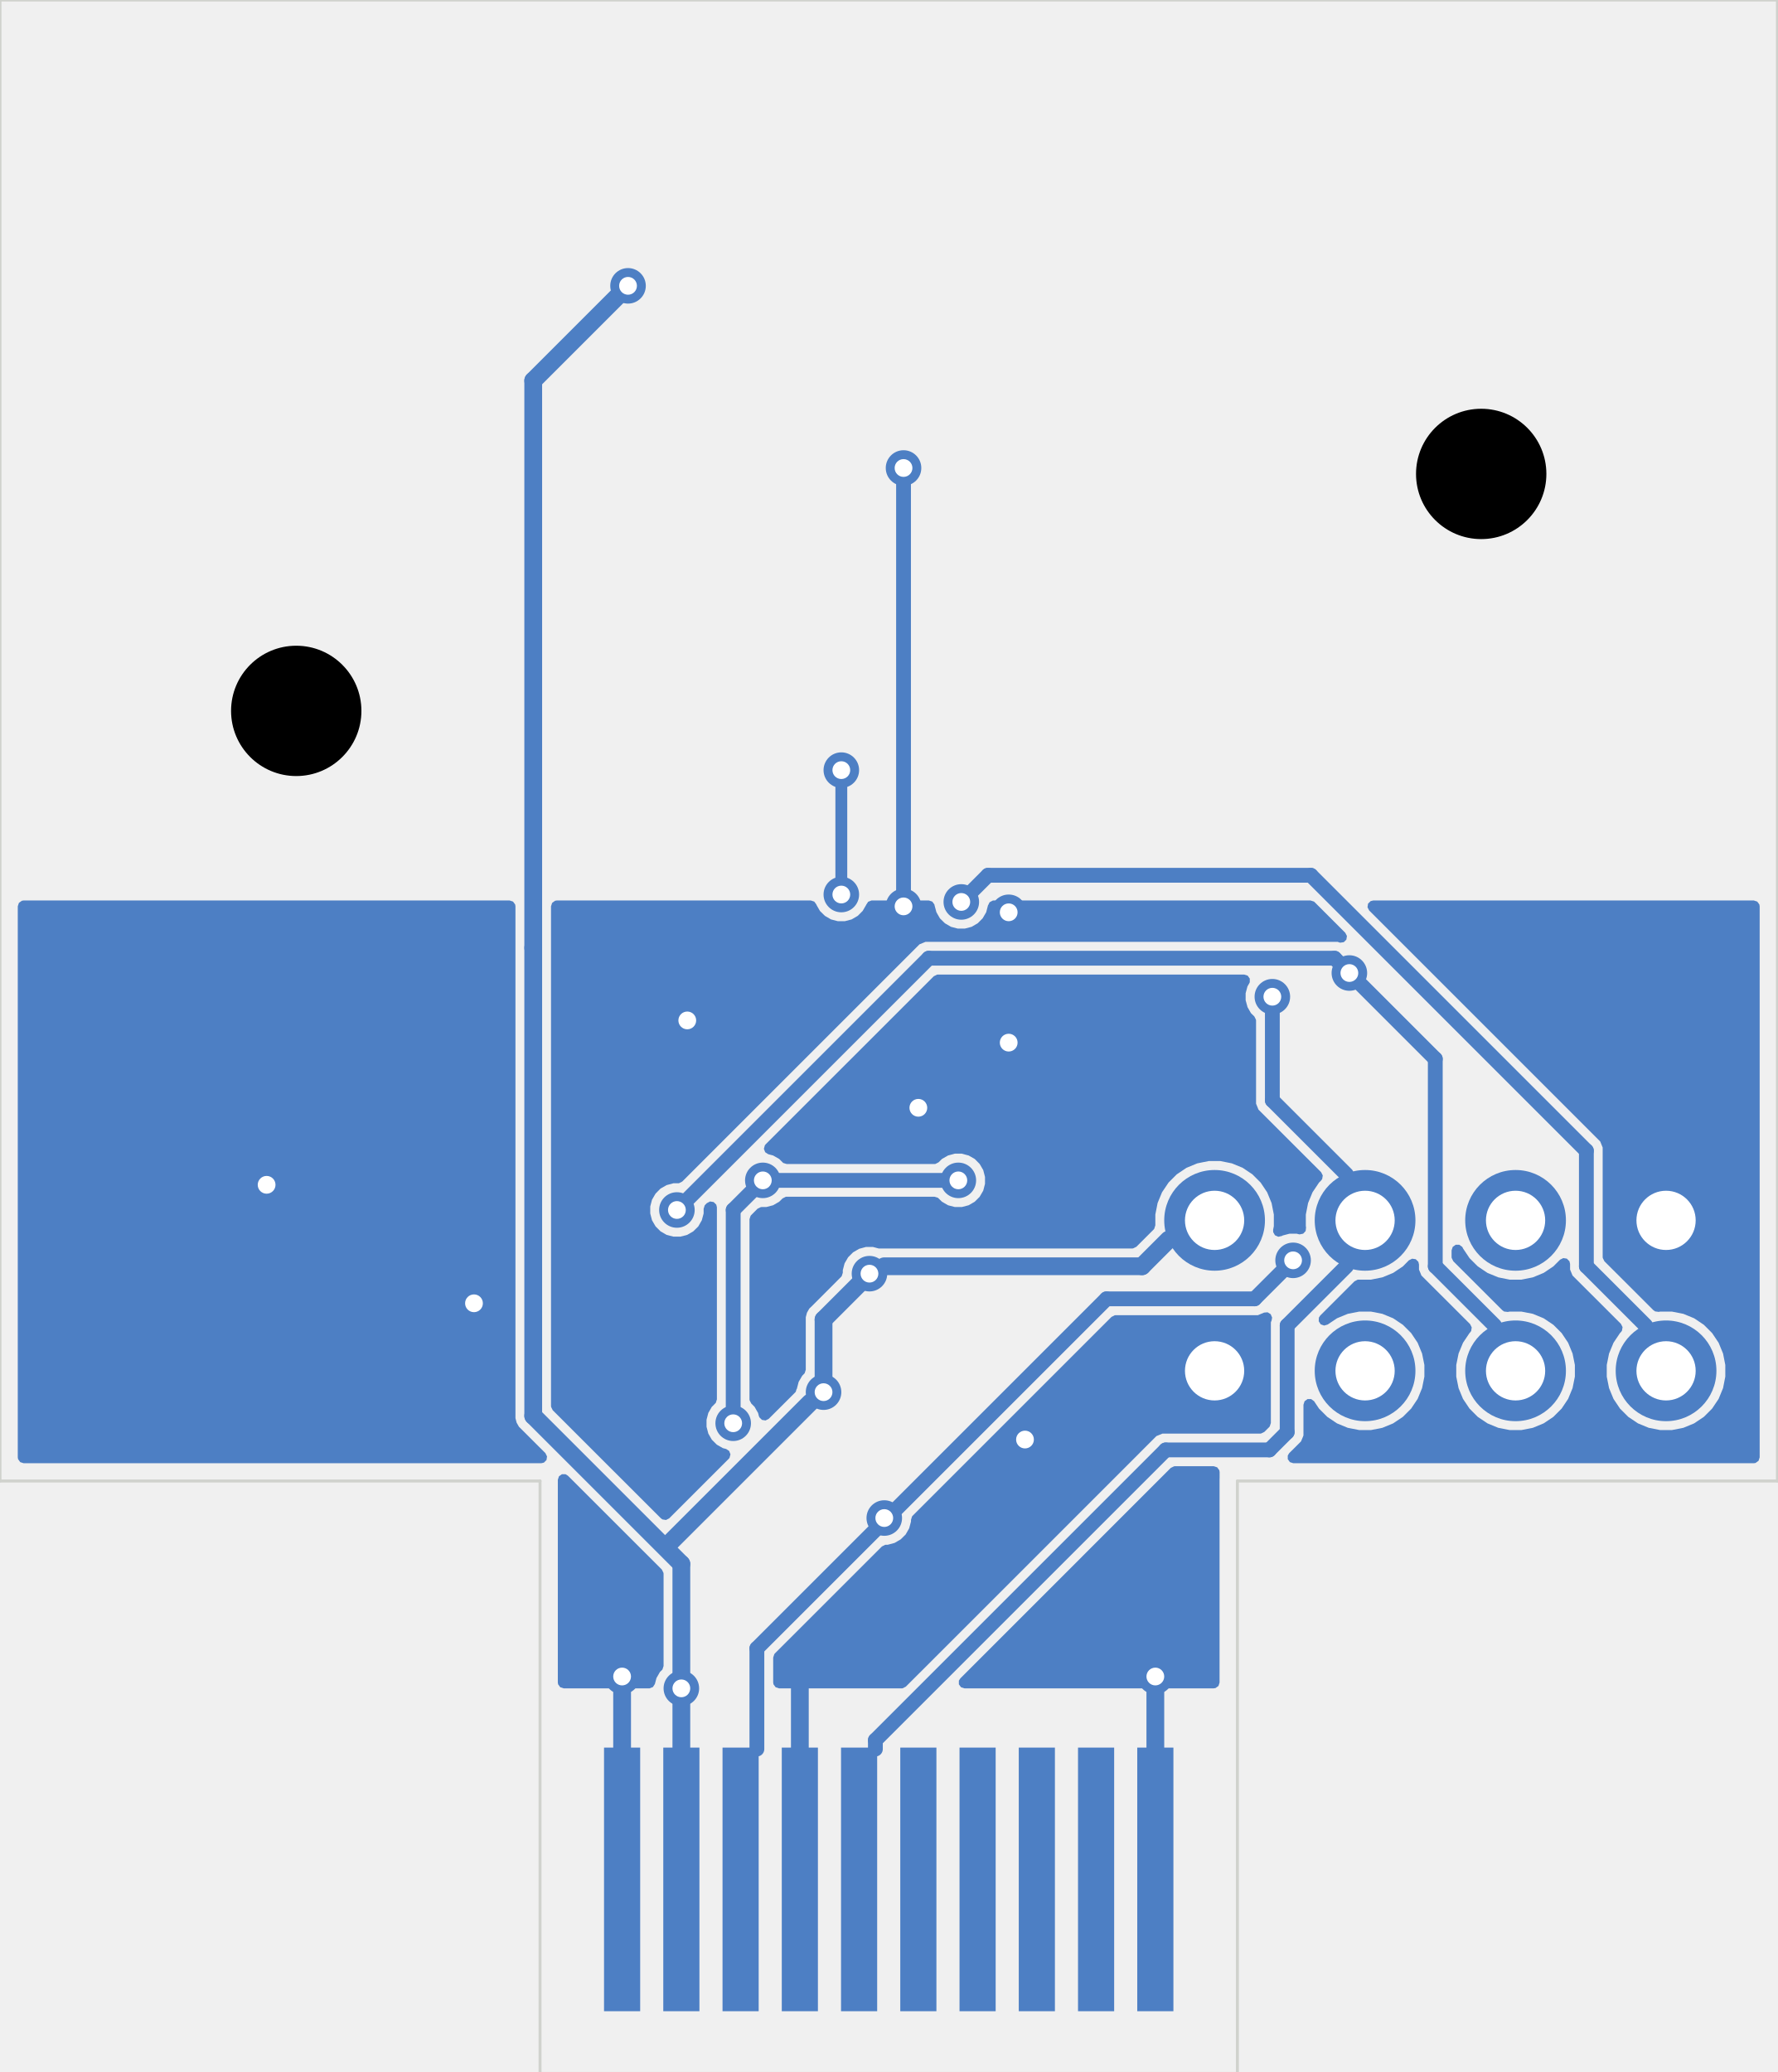
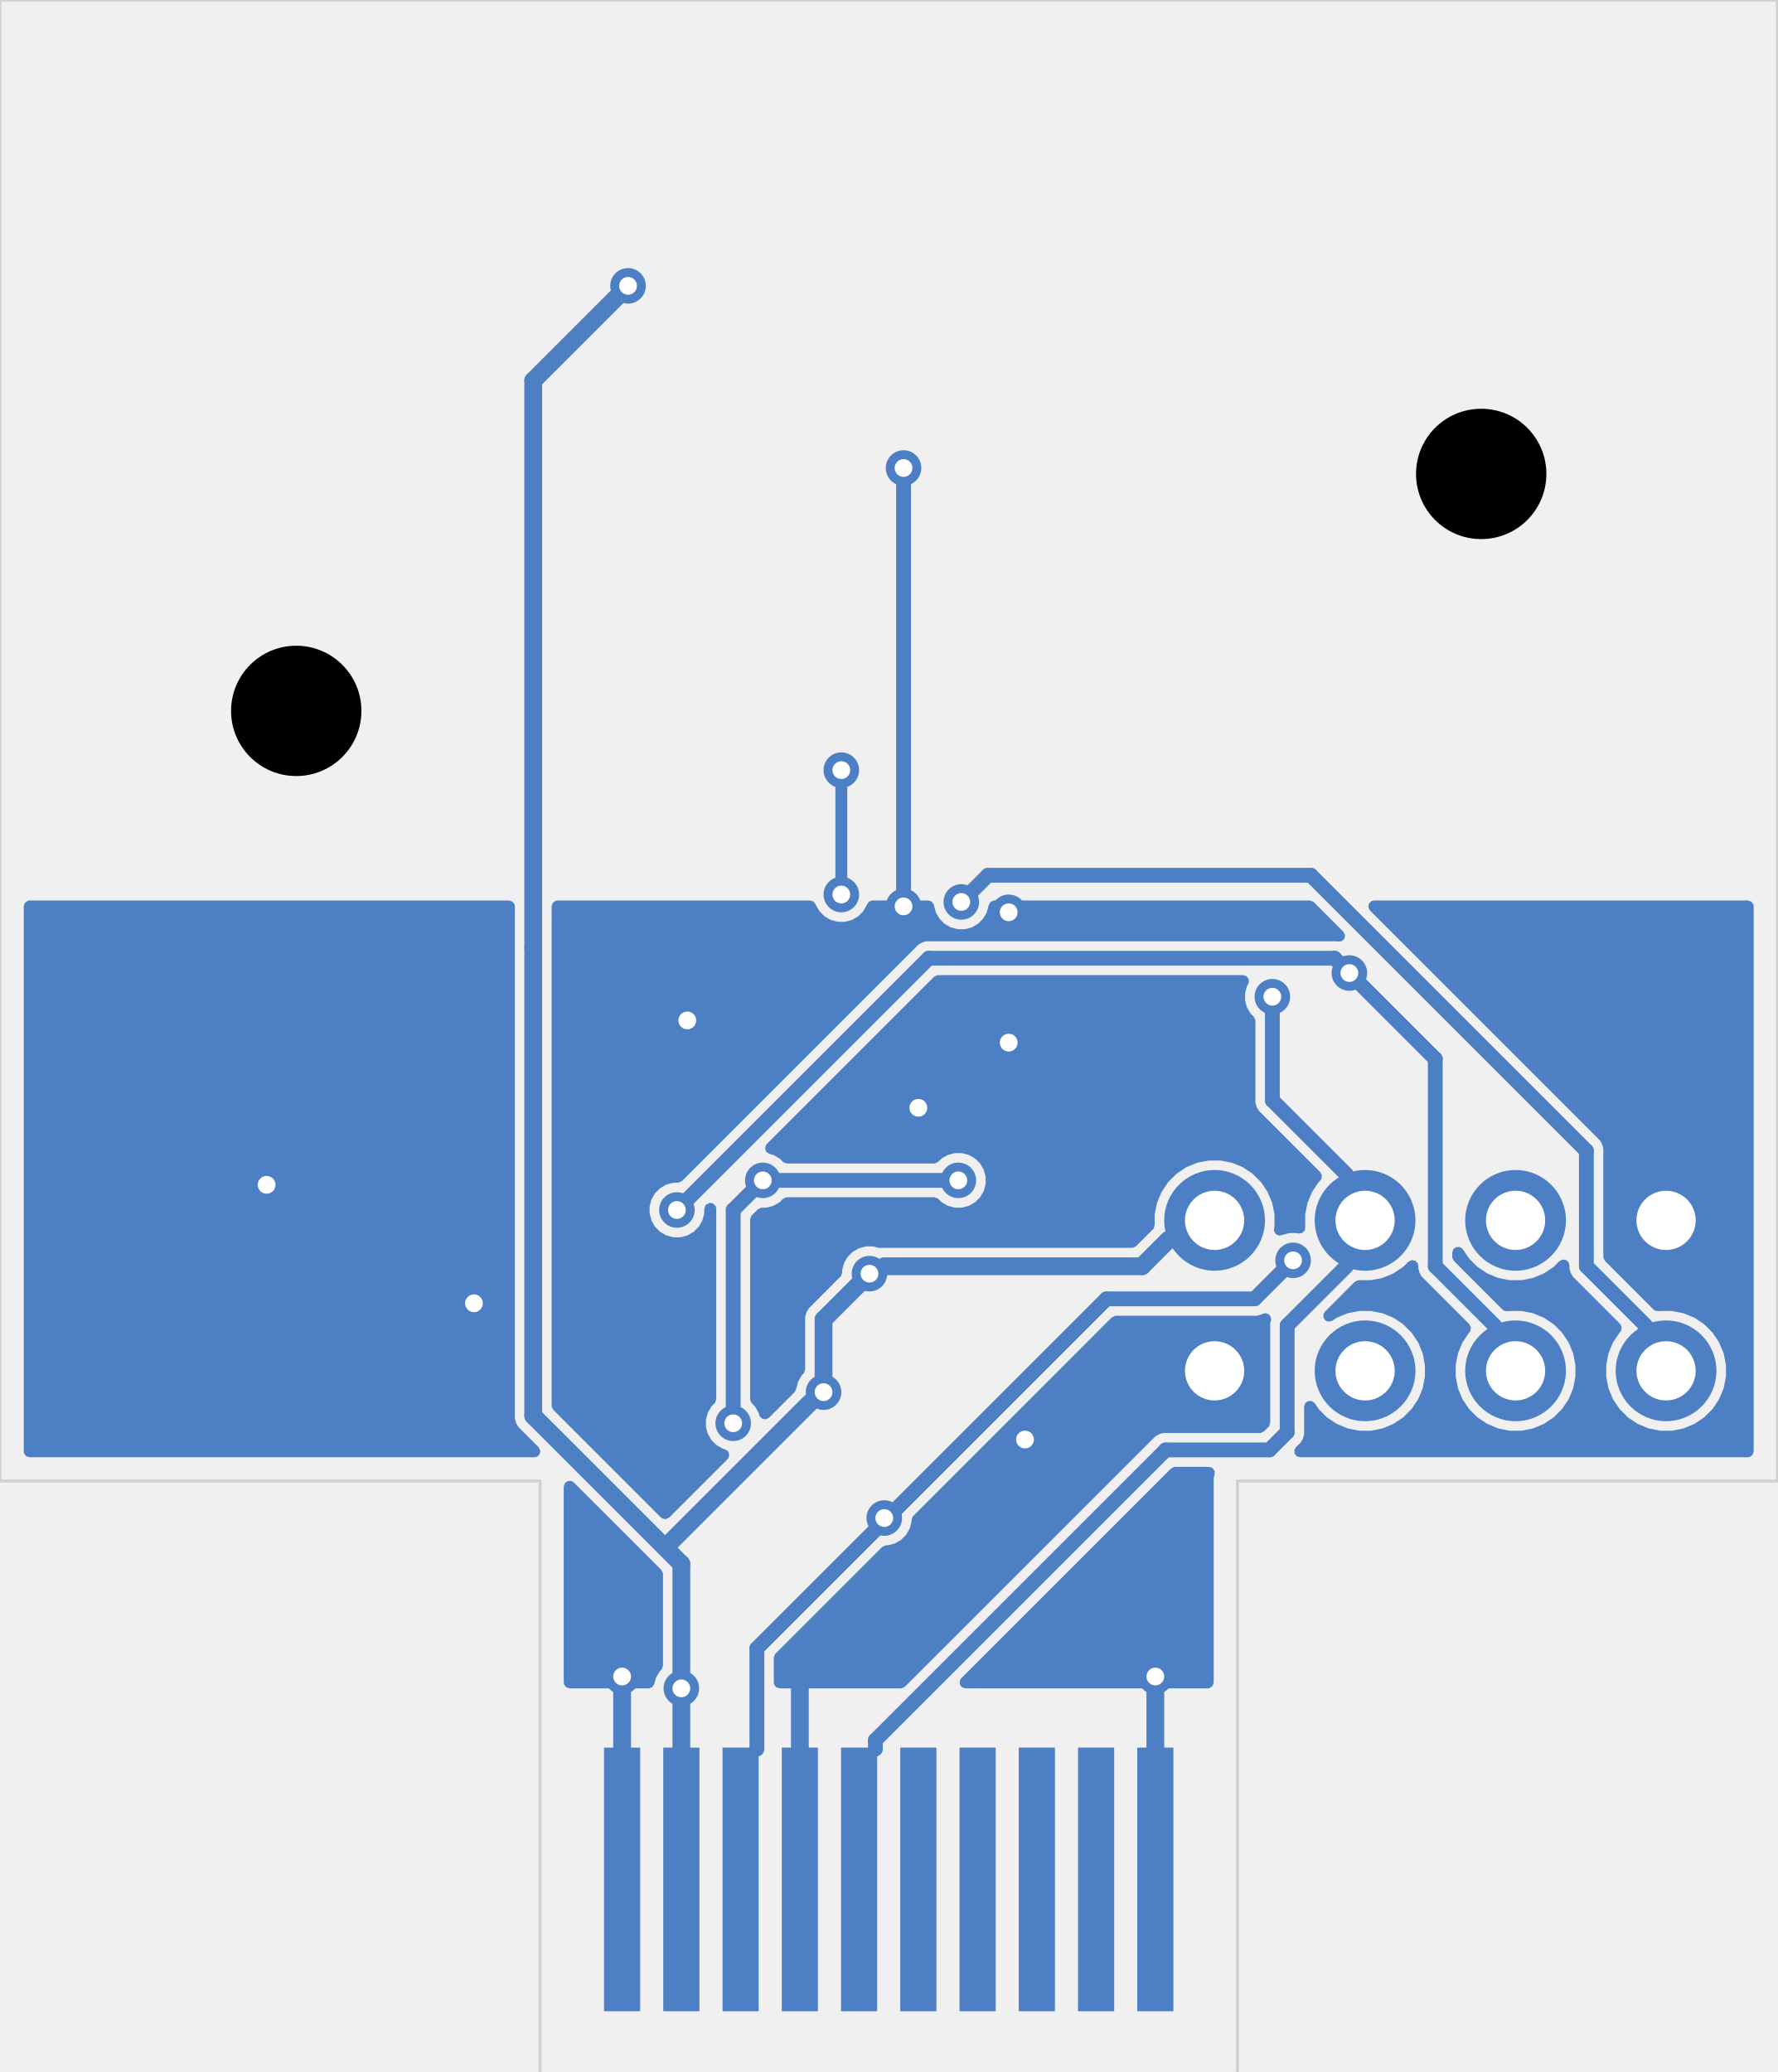
<svg xmlns="http://www.w3.org/2000/svg" version="1.1" width="29.997mm" height="34.976mm" viewBox="0 0 29.997 34.976">
  <g style="fill:#000000; fill-opacity:1;stroke:#000000; stroke-opacity:1; stroke-linecap:round; stroke-linejoin:round;" transform="translate(0 0) scale(1 1)">
    <path style="fill:#4D7FC4; fill-opacity:1; stroke:none;fill-rule:evenodd;" d="M 21.35,23.99 19.65,23.99 19.65,22.29 21.35,22.29 Z" />
  </g>
  <g style="fill:#4D7FC4; fill-opacity:1; stroke:none;">
    <circle cx="20.5" cy="20.6" r="0.85" />
    <circle cx="23.04" cy="23.14" r="0.85" />
    <circle cx="23.04" cy="20.6" r="0.85" />
    <circle cx="25.58" cy="23.14" r="0.85" />
    <circle cx="25.58" cy="20.6" r="0.85" />
    <circle cx="28.12" cy="23.14" r="0.85" />
    <circle cx="28.12" cy="20.6" r="0.85" />
    <path style="fill:#4D7FC4; fill-opacity:1; stroke:none;fill-rule:evenodd;" d="M 10.195,33.95 10.195,29.5 10.805,29.5 10.805,33.95 Z" />
    <path style="fill:#4D7FC4; fill-opacity:1; stroke:none;fill-rule:evenodd;" d="M 11.195,33.95 11.195,29.5 11.805,29.5 11.805,33.95 Z" />
    <path style="fill:#4D7FC4; fill-opacity:1; stroke:none;fill-rule:evenodd;" d="M 12.195,33.95 12.195,29.5 12.805,29.5 12.805,33.95 Z" />
    <path style="fill:#4D7FC4; fill-opacity:1; stroke:none;fill-rule:evenodd;" d="M 13.195,33.95 13.195,29.5 13.805,29.5 13.805,33.95 Z" />
    <path style="fill:#4D7FC4; fill-opacity:1; stroke:none;fill-rule:evenodd;" d="M 14.195,33.95 14.195,29.5 14.805,29.5 14.805,33.95 Z" />
    <path style="fill:#4D7FC4; fill-opacity:1; stroke:none;fill-rule:evenodd;" d="M 15.195,33.95 15.195,29.5 15.805,29.5 15.805,33.95 Z" />
    <path style="fill:#4D7FC4; fill-opacity:1; stroke:none;fill-rule:evenodd;" d="M 16.195,33.95 16.195,29.5 16.805,29.5 16.805,33.95 Z" />
    <path style="fill:#4D7FC4; fill-opacity:1; stroke:none;fill-rule:evenodd;" d="M 17.195,33.95 17.195,29.5 17.805,29.5 17.805,33.95 Z" />
    <path style="fill:#4D7FC4; fill-opacity:1; stroke:none;fill-rule:evenodd;" d="M 18.195,33.95 18.195,29.5 18.805,29.5 18.805,33.95 Z" />
    <path style="fill:#4D7FC4; fill-opacity:1; stroke:none;fill-rule:evenodd;" d="M 19.195,33.95 19.195,29.5 19.805,29.5 19.805,33.95 Z" />
    <circle cx="11.5" cy="28.5" r="0.3" />
    <circle cx="13.9" cy="23.5" r="0.3" />
    <circle cx="14.675" cy="21.5" r="0.3" />
    <circle cx="10.6" cy="4.825" r="0.3" />
    <circle cx="21.475" cy="16.825" r="0.3" />
    <circle cx="17.025" cy="17.6" r="0.3" />
    <circle cx="15.25" cy="7.9" r="0.3" />
    <circle cx="4.5" cy="20" r="0.3" />
    <circle cx="11.6" cy="17.225" r="0.3" />
    <circle cx="8" cy="22" r="0.3" />
    <circle cx="15.25" cy="15.3" r="0.3" />
    <circle cx="17.3" cy="24.3" r="0.3" />
    <circle cx="10.5" cy="28.3" r="0.3" />
    <circle cx="17.025" cy="15.4" r="0.3" />
    <circle cx="15.5" cy="18.7" r="0.3" />
    <circle cx="19.5" cy="28.3" r="0.3" />
    <circle cx="22.775" cy="16.425" r="0.3" />
    <circle cx="11.425" cy="20.425" r="0.3" />
    <circle cx="14.925" cy="25.625" r="0.3" />
    <circle cx="21.825" cy="21.275" r="0.3" />
    <circle cx="12.375" cy="24.025" r="0.3" />
    <circle cx="16.225" cy="15.225" r="0.3" />
    <circle cx="16.175" cy="19.925" r="0.3" />
    <circle cx="12.875" cy="19.925" r="0.3" />
    <circle cx="14.2" cy="15.1" r="0.3" />
    <circle cx="14.2" cy="13" r="0.3" />
  </g>
  <g style="fill:none;  stroke:#4D7FC4; stroke-width:0.3; stroke-opacity:1;  stroke-linecap:round; stroke-linejoin:round;">
    <path d="M11.5 26.4 L9 23.9 " />
    <path d="M11.5 28.5 L11.5 26.4 " />
    <path d="M19.275 21.375 L14.925 21.375 " />
    <path d="M9 6.425 L10.6 4.825 " />
    <path d="M9 16 L9 6.425 " />
    <path d="M14.675 21.5 L13.9 22.275 " />
    <path d="M13.9 22.275 L13.9 23.5 " />
    <path d="M11.5 29.6 L11.5 28.5 " />
    <path d="M19.725 20.925 L19.275 21.375 " />
    <path d="M9 23.9 L9 16 " />
    <path d="M13.675 23.675 L11.325 26.025 " />
  </g>
  <g style="fill:none;  stroke:#4D7FC4; stroke-width:0.25; stroke-opacity:1;  stroke-linecap:round; stroke-linejoin:round;">
    <path d="M14.775 29.375 L14.775 29.525 " />
    <path d="M21.725 24.175 L21.425 24.475 " />
    <path d="M19.675 24.475 L14.775 29.375 " />
    <path d="M22.725 19.825 L21.475 18.575 " />
    <path d="M22.725 21.375 L21.725 22.375 " />
    <path d="M21.475 18.575 L21.475 16.825 " />
    <path d="M21.425 24.475 L19.675 24.475 " />
    <path d="M21.725 22.375 L21.725 24.175 " />
    <path d="M15.25 7.9 L15.25 15.3 " />
  </g>
  <g style="fill:none;  stroke:#4D7FC4; stroke-width:0.3; stroke-opacity:1;  stroke-linecap:round; stroke-linejoin:round;">
    <path d="M13.5 29.6 L13.5 28.3 " />
    <path d="M10.5 29.6 L10.5 28.3 " />
    <path d="M19.5 29.6 L19.5 28.3 " />
  </g>
  <g style="fill:none;  stroke:#4D7FC4; stroke-width:0.25; stroke-opacity:1;  stroke-linecap:round; stroke-linejoin:round;">
    <path d="M25.225 22.375 L24.225 21.375 " />
    <path d="M22.775 16.425 L22.525 16.175 " />
    <path d="M24.225 17.875 L22.775 16.425 " />
    <path d="M24.225 21.375 L24.225 17.875 " />
    <path d="M15.675 16.175 L11.425 20.425 " />
    <path d="M22.525 16.175 L15.675 16.175 " />
    <path d="M21.825 21.275 L21.175 21.925 " />
    <path d="M14.925 25.675 L14.925 25.625 " />
    <path d="M21.175 21.925 L18.675 21.925 " />
    <path d="M12.775 27.825 L12.775 29.525 " />
    <path d="M18.675 21.925 L12.775 27.825 " />
    <path d="M26.775 21.375 L26.775 19.425 " />
    <path d="M27.775 22.375 L26.775 21.375 " />
    <path d="M26.775 19.425 L22.125 14.775 " />
    <path d="M16.675 14.775 L16.225 15.225 " />
    <path d="M12.375 20.425 L12.375 24.025 " />
    <path d="M12.875 19.925 L12.375 20.425 " />
    <path d="M22.125 14.775 L16.675 14.775 " />
    <path d="M16.175 19.925 L12.875 19.925 " />
  </g>
  <g style="fill:none;  stroke:#4D7FC4; stroke-width:0.2; stroke-opacity:1;  stroke-linecap:round; stroke-linejoin:round;">
    <path d="M14.2 13 L14.2 15.1 " />
-     <path style="fill:#4D7FC4; fill-opacity:1; stroke:none;fill-rule:evenodd;" d="M 9.585,24.91 11.171,26.495 11.198,26.55 11.2,26.566 11.2,28.122 11.181,28.181 11.171,28.192 11.139,28.223 11.08,28.326 11.053,28.427 11.02,28.478 10.963,28.5 10.958,28.5 9.514,28.5 9.456,28.481 9.42,28.432 9.415,28.401 9.415,24.98 9.434,24.921 9.484,24.885 9.545,24.885 Z" />
-     <path style="fill:#4D7FC4; fill-opacity:1; stroke:none;fill-rule:evenodd;" d="M 21.447,22.184 21.471,22.241 21.463,22.287 21.45,22.32 21.45,24.02 21.431,24.078 21.421,24.09 21.34,24.171 21.285,24.198 21.27,24.2 19.62,24.2 19.549,24.229 19.549,24.229 19.519,24.241 17.195,26.566 15.289,28.471 15.235,28.499 15.219,28.5 13.149,28.5 13.091,28.481 13.055,28.432 13.05,28.401 13.05,27.98 13.069,27.922 13.079,27.91 14.885,26.105 14.94,26.077 14.955,26.076 14.984,26.076 14.984,26.076 15.099,26.045 15.099,26.045 15.099,26.045 15.202,25.985 15.202,25.985 15.202,25.985 15.286,25.902 15.345,25.799 15.376,25.684 15.376,25.655 15.394,25.597 15.405,25.585 18.76,22.23 18.815,22.202 18.83,22.201 21.23,22.201 21.23,22.201 21.331,22.159 21.331,22.159 21.334,22.157 21.395,22.152 Z" />
-     <path style="fill:#4D7FC4; fill-opacity:1; stroke:none;fill-rule:evenodd;" d="M 20.544,24.769 20.58,24.819 20.585,24.849 20.585,24.95 20.584,24.958 20.584,28.401 20.566,28.459 20.516,28.495 20.485,28.5 16.279,28.5 16.22,28.481 16.184,28.432 16.184,28.37 16.209,28.331 17.974,26.566 19.76,24.779 19.815,24.752 19.83,24.75 20.486,24.75 Z" />
-     <path style="fill:#4D7FC4; fill-opacity:1; stroke:none;fill-rule:evenodd;" d="M 13.743,15.219 13.779,15.268 13.78,15.273 13.78,15.274 13.78,15.274 13.839,15.377 13.839,15.377 13.839,15.377 13.923,15.46 13.923,15.46 13.923,15.46 14.026,15.52 14.026,15.52 14.026,15.52 14.141,15.55 14.141,15.55 14.259,15.55 14.259,15.55 14.374,15.52 14.374,15.52 14.374,15.52 14.477,15.46 14.477,15.46 14.477,15.46 14.56,15.377 14.62,15.274 14.62,15.273 14.62,15.273 14.622,15.268 14.623,15.268 14.653,15.222 14.71,15.2 14.716,15.2 15.677,15.2 15.735,15.219 15.771,15.268 15.773,15.28 15.805,15.399 15.864,15.502 15.864,15.502 15.864,15.502 15.948,15.585 15.948,15.585 15.948,15.585 16.051,15.645 16.051,15.645 16.051,15.645 16.166,15.675 16.166,15.675 16.284,15.675 16.284,15.675 16.399,15.645 16.399,15.645 16.399,15.645 16.502,15.585 16.502,15.585 16.502,15.585 16.585,15.502 16.585,15.502 16.645,15.399 16.645,15.399 16.645,15.399 16.675,15.284 16.675,15.284 16.677,15.278 16.679,15.278 16.702,15.231 16.755,15.202 16.773,15.2 22.119,15.2 22.178,15.219 22.189,15.229 22.706,15.746 22.734,15.8 22.724,15.861 22.681,15.904 22.62,15.913 22.598,15.907 22.58,15.899 15.73,15.899 15.62,15.899 15.62,15.899 15.519,15.941 11.515,19.945 11.46,19.973 11.445,19.974 11.366,19.974 11.296,19.993 11.251,20.005 11.148,20.064 11.065,20.148 11.005,20.251 10.996,20.285 10.975,20.366 10.975,20.484 11,20.58 11.005,20.599 11.065,20.702 11.065,20.702 11.065,20.702 11.148,20.785 11.148,20.785 11.148,20.785 11.251,20.845 11.251,20.845 11.251,20.845 11.366,20.875 11.366,20.875 11.484,20.875 11.484,20.875 11.599,20.845 11.599,20.845 11.599,20.845 11.702,20.785 11.702,20.785 11.702,20.785 11.786,20.702 11.786,20.702 11.845,20.599 11.845,20.599 11.845,20.599 11.876,20.484 11.876,20.405 11.894,20.347 11.905,20.335 11.931,20.309 11.985,20.281 12.045,20.291 12.089,20.334 12.1,20.379 12.1,23.622 12.081,23.681 12.07,23.692 12.028,23.735 12.014,23.748 12.014,23.748 11.955,23.851 11.955,23.851 11.925,23.966 11.925,24.084 11.948,24.171 11.955,24.199 12.014,24.302 12.014,24.302 12.014,24.302 12.098,24.386 12.098,24.386 12.098,24.386 12.201,24.445 12.201,24.445 12.201,24.445 12.256,24.459 12.307,24.493 12.329,24.55 12.313,24.609 12.3,24.625 11.295,25.63 11.241,25.658 11.18,25.648 11.155,25.63 9.329,23.805 9.302,23.75 9.3,23.735 9.3,15.299 9.319,15.241 9.369,15.205 9.399,15.2 13.684,15.2 Z" />
-     <path style="fill:#4D7FC4; fill-opacity:1; stroke:none;fill-rule:evenodd;" d="M 8.659,15.219 8.695,15.268 8.7,15.299 8.7,15.96 8.7,23.94 8.707,23.966 8.72,24.016 8.722,24.019 8.722,24.019 8.759,24.084 9.206,24.53 9.233,24.585 9.224,24.645 9.181,24.689 9.136,24.7 0.4,24.7 0.341,24.681 0.305,24.631 0.3,24.601 0.3,15.299 0.319,15.241 0.369,15.205 0.4,15.2 8.601,15.2 Z" />
-     <path style="fill:#4D7FC4; fill-opacity:1; stroke:none;fill-rule:evenodd;" d="M 29.659,15.219 29.695,15.268 29.7,15.299 29.7,24.601 29.681,24.659 29.631,24.695 29.601,24.7 21.829,24.7 21.771,24.681 21.735,24.631 21.735,24.57 21.759,24.53 21.845,24.445 21.959,24.331 21.989,24.259 22,24.23 22,23.712 22.019,23.653 22.069,23.617 22.13,23.617 22.18,23.653 22.182,23.657 22.263,23.778 22.402,23.917 22.566,24.027 22.748,24.102 22.942,24.14 22.942,24.14 23.139,24.14 23.139,24.14 23.332,24.102 23.514,24.027 23.678,23.917 23.817,23.778 23.927,23.614 24.002,23.432 24.041,23.238 24.041,23.041 24.002,22.848 23.927,22.666 23.817,22.502 23.678,22.363 23.514,22.253 23.514,22.253 23.514,22.253 23.332,22.178 23.139,22.14 23.139,22.14 22.942,22.14 22.942,22.14 22.748,22.178 22.748,22.178 22.566,22.253 22.408,22.359 22.349,22.376 22.291,22.355 22.258,22.304 22.26,22.242 22.283,22.207 22.861,21.629 22.915,21.601 22.937,21.601 22.937,21.601 22.937,21.601 22.94,21.6 22.942,21.601 22.942,21.601 22.942,21.601 23.139,21.601 23.139,21.601 23.332,21.562 23.514,21.487 23.678,21.377 23.78,21.274 23.835,21.247 23.895,21.256 23.939,21.299 23.95,21.344 23.95,21.43 23.954,21.441 23.975,21.491 23.991,21.531 24.813,22.352 24.84,22.407 24.831,22.467 24.813,22.492 24.803,22.502 24.693,22.666 24.618,22.848 24.618,22.848 24.579,23.041 24.579,23.238 24.618,23.432 24.618,23.432 24.693,23.614 24.722,23.657 24.803,23.778 24.942,23.917 25.106,24.027 25.288,24.102 25.482,24.14 25.482,24.14 25.678,24.14 25.678,24.14 25.872,24.102 26.054,24.027 26.218,23.917 26.357,23.778 26.467,23.614 26.542,23.432 26.581,23.238 26.581,23.041 26.542,22.848 26.467,22.666 26.357,22.502 26.218,22.363 26.054,22.253 26.054,22.253 26.054,22.253 25.872,22.178 25.678,22.14 25.678,22.14 25.482,22.14 25.482,22.14 25.481,22.14 25.448,22.146 25.387,22.139 25.359,22.119 24.529,21.29 24.502,21.235 24.5,21.22 24.5,21.106 24.519,21.048 24.569,21.012 24.63,21.012 24.68,21.048 24.691,21.068 24.693,21.074 24.699,21.083 24.803,21.238 24.942,21.377 25.106,21.487 25.288,21.562 25.482,21.601 25.482,21.601 25.678,21.601 25.678,21.601 25.872,21.562 26.054,21.487 26.218,21.377 26.331,21.264 26.385,21.237 26.445,21.246 26.489,21.29 26.5,21.334 26.5,21.43 26.504,21.441 26.525,21.491 26.541,21.531 27.358,22.347 27.386,22.402 27.376,22.462 27.358,22.487 27.343,22.502 27.233,22.666 27.158,22.848 27.158,22.848 27.119,23.041 27.119,23.238 27.158,23.432 27.158,23.432 27.233,23.614 27.262,23.657 27.343,23.778 27.482,23.917 27.646,24.027 27.828,24.102 28.021,24.14 28.021,24.14 28.218,24.14 28.218,24.14 28.412,24.102 28.594,24.027 28.758,23.917 28.897,23.778 29.007,23.614 29.082,23.432 29.12,23.238 29.12,23.041 29.082,22.848 29.007,22.666 28.897,22.502 28.758,22.363 28.594,22.253 28.594,22.253 28.594,22.253 28.412,22.178 28.218,22.14 28.218,22.14 28.021,22.14 28.021,22.14 27.996,22.145 27.936,22.137 27.907,22.117 27.079,21.29 27.052,21.235 27.05,21.22 27.05,19.37 27.009,19.269 27.009,19.269 23.109,15.369 23.081,15.315 23.09,15.254 23.134,15.211 23.179,15.2 29.601,15.2 Z" />
-     <path style="fill:#4D7FC4; fill-opacity:1; stroke:none;fill-rule:evenodd;" d="M 21.058,16.469 21.094,16.519 21.094,16.58 21.085,16.599 21.055,16.651 21.055,16.651 21.055,16.651 21.024,16.766 21.024,16.884 21.052,16.985 21.055,16.999 21.114,17.102 21.114,17.102 21.114,17.102 21.171,17.158 21.198,17.212 21.2,17.228 21.2,18.63 21.241,18.731 22.298,19.787 22.326,19.842 22.316,19.902 22.298,19.927 22.263,19.962 22.263,19.962 22.153,20.126 22.078,20.308 22.078,20.308 22.04,20.502 22.04,20.698 22.044,20.719 22.037,20.78 21.995,20.825 21.935,20.837 21.921,20.834 21.884,20.825 21.766,20.825 21.651,20.855 21.651,20.855 21.651,20.855 21.635,20.864 21.575,20.877 21.519,20.852 21.489,20.799 21.488,20.759 21.5,20.698 21.5,20.502 21.462,20.308 21.387,20.126 21.277,19.962 21.138,19.823 20.974,19.713 20.974,19.713 20.974,19.713 20.792,19.638 20.599,19.599 20.599,19.599 20.401,19.599 20.401,19.599 20.208,19.638 20.208,19.638 20.026,19.713 19.862,19.823 19.862,19.823 19.723,19.962 19.723,19.962 19.613,20.126 19.538,20.308 19.538,20.308 19.5,20.502 19.5,20.684 19.481,20.743 19.471,20.755 19.18,21.046 19.125,21.073 19.11,21.075 14.885,21.075 14.882,21.075 14.831,21.075 14.734,21.049 14.616,21.049 14.546,21.068 14.501,21.08 14.398,21.14 14.315,21.223 14.255,21.326 14.225,21.441 14.225,21.485 14.206,21.543 14.195,21.555 13.716,22.035 13.716,22.035 13.659,22.09 13.62,22.159 13.62,22.159 13.6,22.235 13.6,23.122 13.581,23.181 13.57,23.192 13.54,23.223 13.48,23.326 13.45,23.441 13.449,23.447 13.445,23.447 13.431,23.493 13.421,23.505 12.975,23.95 12.921,23.978 12.86,23.968 12.817,23.925 12.809,23.906 12.795,23.851 12.768,23.805 12.736,23.748 12.736,23.748 12.736,23.748 12.68,23.692 12.652,23.638 12.65,23.622 12.65,20.58 12.669,20.522 12.68,20.51 12.785,20.404 12.84,20.377 12.855,20.375 12.934,20.375 12.934,20.375 13.049,20.345 13.049,20.345 13.049,20.345 13.152,20.285 13.152,20.285 13.152,20.285 13.208,20.23 13.262,20.202 13.278,20.201 15.772,20.201 15.831,20.219 15.842,20.23 15.898,20.285 15.898,20.285 15.898,20.285 16.001,20.345 16.001,20.345 16.001,20.345 16.116,20.375 16.116,20.375 16.234,20.375 16.234,20.375 16.349,20.345 16.349,20.345 16.349,20.345 16.452,20.285 16.452,20.285 16.452,20.285 16.535,20.202 16.547,20.181 16.595,20.099 16.595,20.099 16.595,20.099 16.625,19.984 16.625,19.866 16.595,19.751 16.595,19.751 16.595,19.751 16.535,19.648 16.535,19.648 16.535,19.648 16.452,19.564 16.452,19.564 16.452,19.564 16.349,19.505 16.349,19.505 16.303,19.493 16.234,19.474 16.116,19.474 16.047,19.493 16.001,19.505 15.898,19.564 15.898,19.564 15.898,19.564 15.898,19.564 15.842,19.62 15.788,19.648 15.772,19.649 13.278,19.649 13.219,19.631 13.208,19.62 13.152,19.564 13.152,19.564 13.152,19.564 13.049,19.505 13.049,19.505 13.003,19.493 12.966,19.483 12.915,19.45 12.893,19.393 12.909,19.334 12.922,19.317 15.76,16.48 15.815,16.452 15.83,16.451 21,16.451 Z" />
+     <path style="fill:#4D7FC4; fill-opacity:1; stroke:none;fill-rule:evenodd;" d="M 9.684,25.024 10.347,25.686 11.161,26.5 11.188,26.554 11.19,26.57 11.19,28.118 11.171,28.176 11.161,28.188 11.132,28.217 11.071,28.322 11.043,28.427 11.01,28.478 10.953,28.5 10.947,28.5 9.614,28.5 9.556,28.481 9.52,28.432 9.515,28.401 9.515,25.094 9.534,25.035 9.584,25 9.645,25 Z" />
+     <path style="fill:#4D7FC4; fill-opacity:1; stroke:none;fill-rule:evenodd;" d="M 21.423,22.191 21.453,22.244 21.452,22.29 21.439,22.337 21.439,24.016 21.421,24.074 21.41,24.086 21.336,24.16 21.281,24.188 21.266,24.189 19.713,24.189 19.637,24.189 19.593,24.201 19.565,24.209 19.5,24.247 15.275,28.471 15.221,28.499 15.205,28.5 13.159,28.5 13.101,28.481 13.065,28.432 13.06,28.401 13.06,27.984 13.079,27.926 13.089,27.914 14.889,26.114 14.944,26.087 14.959,26.085 14.986,26.085 14.986,26.085 15.103,26.054 15.103,26.054 15.103,26.054 15.208,25.994 15.208,25.994 15.208,25.994 15.293,25.908 15.354,25.803 15.386,25.686 15.386,25.659 15.404,25.601 15.415,25.589 18.764,22.239 18.819,22.212 18.834,22.21 21.213,22.21 21.213,22.21 21.285,22.191 21.307,22.178 21.367,22.166 Z" />
+     <path style="fill:#4D7FC4; fill-opacity:1; stroke:none;fill-rule:evenodd;" d="M 20.464,24.779 20.5,24.829 20.501,24.885 20.485,24.947 20.485,28.401 20.466,28.459 20.416,28.495 20.386,28.5 16.293,28.5 16.235,28.481 16.199,28.432 16.199,28.37 16.223,28.331 19.764,24.79 19.819,24.762 19.834,24.761 20.405,24.761 Z" />
+     <path style="fill:#4D7FC4; fill-opacity:1; stroke:none;fill-rule:evenodd;" d="M 13.732,15.219 13.768,15.268 13.77,15.273 13.771,15.278 13.771,15.278 13.771,15.278 13.832,15.383 13.832,15.383 13.832,15.383 13.917,15.469 13.917,15.469 13.917,15.469 14.022,15.529 14.022,15.529 14.022,15.529 14.022,15.529 14.139,15.56 14.139,15.56 14.261,15.56 14.261,15.56 14.378,15.529 14.378,15.529 14.378,15.529 14.483,15.469 14.483,15.469 14.483,15.469 14.569,15.383 14.629,15.278 14.63,15.273 14.664,15.222 14.721,15.2 14.726,15.2 15.666,15.2 15.725,15.219 15.761,15.268 15.764,15.285 15.764,15.286 15.764,15.286 15.772,15.315 15.796,15.403 15.857,15.508 15.857,15.508 15.857,15.508 15.942,15.594 15.942,15.594 15.942,15.594 16.047,15.654 16.047,15.654 16.047,15.654 16.047,15.654 16.164,15.685 16.164,15.685 16.286,15.685 16.286,15.685 16.403,15.654 16.403,15.654 16.403,15.654 16.508,15.594 16.508,15.594 16.508,15.594 16.593,15.508 16.654,15.403 16.686,15.286 16.686,15.286 16.687,15.279 16.689,15.28 16.712,15.231 16.765,15.202 16.784,15.2 22.105,15.2 22.163,15.219 22.175,15.229 22.674,15.728 22.702,15.783 22.693,15.843 22.649,15.886 22.589,15.896 22.579,15.894 22.563,15.889 15.713,15.889 15.637,15.889 15.593,15.901 15.565,15.909 15.5,15.947 11.511,19.936 11.456,19.963 11.441,19.965 11.364,19.965 11.3,19.982 11.247,19.996 11.142,20.056 11.056,20.142 10.996,20.247 10.98,20.305 10.964,20.364 10.964,20.486 10.969,20.5 10.996,20.603 11.056,20.708 11.056,20.708 11.056,20.708 11.142,20.794 11.142,20.794 11.142,20.794 11.247,20.854 11.247,20.854 11.247,20.854 11.247,20.854 11.364,20.886 11.364,20.886 11.486,20.886 11.486,20.886 11.603,20.854 11.603,20.854 11.603,20.854 11.708,20.794 11.708,20.794 11.708,20.794 11.793,20.708 11.795,20.706 11.854,20.603 11.854,20.603 11.854,20.603 11.886,20.486 11.886,20.409 11.904,20.351 11.915,20.339 11.921,20.333 11.975,20.305 12.035,20.315 12.079,20.358 12.089,20.403 12.089,23.618 12.071,23.676 12.06,23.688 12.007,23.742 12.007,23.742 11.946,23.847 11.946,23.847 11.915,23.964 11.915,24.086 11.932,24.151 11.946,24.203 12.007,24.308 12.007,24.308 12.007,24.308 12.092,24.393 12.092,24.393 12.092,24.393 12.197,24.454 12.197,24.454 12.197,24.454 12.236,24.465 12.288,24.498 12.309,24.555 12.294,24.614 12.281,24.63 11.295,25.616 11.241,25.644 11.18,25.634 11.155,25.616 9.339,23.8 9.312,23.746 9.31,23.73 9.31,15.299 9.329,15.241 9.379,15.205 9.409,15.2 13.674,15.2 Z" />
+     <path style="fill:#4D7FC4; fill-opacity:1; stroke:none;fill-rule:evenodd;" d="M 8.649,15.219 8.685,15.268 8.69,15.299 8.69,15.959 8.69,23.859 8.69,23.941 8.711,24.02 8.752,24.091 8.752,24.091 9.091,24.43 9.119,24.485 9.11,24.545 9.066,24.589 9.021,24.599 0.499,24.599 0.441,24.581 0.405,24.531 0.401,24.5 0.401,15.299 0.419,15.241 0.469,15.205 0.499,15.2 8.591,15.2 Z" />
+     <path style="fill:#4D7FC4; fill-opacity:1; stroke:none;fill-rule:evenodd;" d="M 29.559,15.219 29.595,15.268 29.599,15.299 29.599,24.5 29.581,24.559 29.531,24.595 29.5,24.599 21.943,24.599 21.885,24.581 21.849,24.531 21.849,24.47 21.873,24.43 21.953,24.35 21.991,24.285 22.011,24.213 22.011,24.137 22.011,23.744 22.029,23.686 22.079,23.65 22.14,23.65 22.19,23.686 22.192,23.689 22.255,23.784 22.396,23.925 22.561,24.035 22.745,24.112 22.941,24.151 22.941,24.151 23.14,24.151 23.14,24.151 23.335,24.112 23.519,24.035 23.684,23.925 23.825,23.784 23.936,23.619 24.012,23.435 24.05,23.239 24.05,23.041 24.012,22.845 23.936,22.661 23.825,22.496 23.684,22.355 23.519,22.244 23.519,22.244 23.519,22.244 23.335,22.168 23.335,22.168 23.14,22.13 23.14,22.13 22.941,22.13 22.941,22.13 22.745,22.168 22.745,22.168 22.561,22.244 22.487,22.294 22.428,22.311 22.37,22.29 22.336,22.239 22.339,22.178 22.362,22.142 22.864,21.639 22.919,21.612 22.936,21.611 22.936,21.61 23.14,21.61 23.14,21.61 23.335,21.572 23.519,21.495 23.684,21.385 23.77,21.299 23.825,21.271 23.885,21.28 23.929,21.324 23.939,21.369 23.939,21.413 23.947,21.439 23.959,21.485 23.997,21.55 23.997,21.55 23.997,21.55 24.799,22.352 24.826,22.407 24.817,22.467 24.799,22.492 24.795,22.496 24.795,22.496 24.684,22.661 24.608,22.845 24.608,22.845 24.57,23.041 24.57,23.239 24.608,23.435 24.608,23.435 24.684,23.619 24.684,23.619 24.795,23.784 24.936,23.925 25.101,24.035 25.285,24.112 25.48,24.151 25.48,24.151 25.68,24.151 25.68,24.151 25.875,24.112 26.059,24.035 26.224,23.925 26.365,23.784 26.476,23.619 26.552,23.435 26.59,23.239 26.59,23.041 26.552,22.845 26.476,22.661 26.365,22.496 26.224,22.355 26.059,22.244 26.059,22.244 26.059,22.244 25.875,22.168 25.875,22.168 25.68,22.13 25.68,22.13 25.48,22.13 25.48,22.13 25.451,22.135 25.39,22.128 25.362,22.108 24.54,21.286 24.512,21.231 24.511,21.216 24.511,21.145 24.529,21.086 24.579,21.05 24.64,21.05 24.69,21.086 24.692,21.09 24.795,21.244 24.936,21.385 25.101,21.495 25.285,21.572 25.48,21.61 25.48,21.61 25.68,21.61 25.68,21.61 25.875,21.572 26.059,21.495 26.224,21.385 26.32,21.289 26.375,21.261 26.435,21.27 26.479,21.314 26.489,21.359 26.489,21.413 26.497,21.439 26.509,21.485 26.547,21.55 26.547,21.55 26.547,21.55 27.344,22.347 27.371,22.402 27.362,22.462 27.344,22.487 27.335,22.496 27.335,22.496 27.224,22.661 27.148,22.845 27.148,22.845 27.11,23.041 27.11,23.239 27.148,23.435 27.148,23.435 27.224,23.619 27.224,23.619 27.335,23.784 27.476,23.925 27.641,24.035 27.825,24.112 28.02,24.151 28.02,24.151 28.22,24.151 28.22,24.151 28.415,24.112 28.599,24.035 28.764,23.925 28.905,23.784 29.015,23.619 29.092,23.435 29.131,23.239 29.131,23.041 29.092,22.845 29.015,22.661 28.905,22.496 28.764,22.355 28.599,22.244 28.599,22.244 28.599,22.244 28.415,22.168 28.415,22.168 28.22,22.13 28.22,22.13 28.02,22.13 28.02,22.13 28,22.134 27.939,22.127 27.91,22.107 27.09,21.286 27.062,21.231 27.061,21.216 27.061,19.387 27.061,19.387 27.041,19.315 27.041,19.315 27.041,19.315 27.003,19.25 27.003,19.25 26.95,19.197 26.95,19.197 23.123,15.369 23.095,15.315 23.105,15.254 23.148,15.211 23.193,15.2 29.5,15.2 Z" />
+     <path style="fill:#4D7FC4; fill-opacity:1; stroke:none;fill-rule:evenodd;" d="M 21.04,16.479 21.076,16.529 21.076,16.59 21.068,16.609 21.046,16.647 21.046,16.647 21.046,16.647 21.015,16.764 21.015,16.886 21.022,16.915 21.046,17.003 21.107,17.108 21.107,17.108 21.107,17.108 21.16,17.162 21.188,17.216 21.189,17.232 21.189,18.537 21.189,18.613 21.207,18.677 21.209,18.685 21.247,18.75 21.247,18.75 21.247,18.75 22.284,19.787 22.311,19.842 22.302,19.902 22.284,19.927 22.255,19.956 22.255,19.956 22.145,20.121 22.068,20.305 22.068,20.305 22.029,20.5 22.029,20.7 22.031,20.706 22.023,20.766 21.982,20.811 21.922,20.823 21.908,20.82 21.886,20.814 21.764,20.814 21.709,20.829 21.647,20.846 21.641,20.848 21.64,20.847 21.589,20.858 21.533,20.833 21.503,20.78 21.503,20.74 21.511,20.7 21.511,20.5 21.472,20.305 21.395,20.121 21.285,19.956 21.144,19.815 20.979,19.704 20.979,19.704 20.979,19.704 20.795,19.628 20.795,19.628 20.599,19.59 20.599,19.59 20.401,19.59 20.401,19.59 20.205,19.628 20.205,19.628 20.021,19.704 19.856,19.815 19.856,19.815 19.715,19.956 19.715,19.956 19.605,20.121 19.528,20.305 19.528,20.305 19.489,20.5 19.489,20.68 19.471,20.739 19.46,20.75 19.175,21.035 19.121,21.063 19.105,21.064 14.884,21.064 14.882,21.065 14.88,21.065 14.878,21.065 14.878,21.065 14.831,21.065 14.736,21.04 14.614,21.04 14.543,21.059 14.497,21.071 14.392,21.131 14.306,21.217 14.246,21.322 14.229,21.385 14.222,21.413 14.214,21.439 14.214,21.48 14.196,21.539 14.185,21.55 13.652,22.084 13.611,22.155 13.611,22.155 13.599,22.2 13.596,22.21 13.593,22.222 13.589,22.234 13.589,23.118 13.571,23.176 13.56,23.188 13.531,23.217 13.471,23.322 13.44,23.439 13.439,23.443 13.438,23.445 13.438,23.446 13.438,23.446 13.413,23.498 13.411,23.5 12.98,23.931 12.926,23.959 12.865,23.949 12.822,23.906 12.815,23.886 12.804,23.847 12.768,23.784 12.743,23.742 12.743,23.742 12.69,23.688 12.662,23.634 12.661,23.618 12.661,20.584 12.679,20.526 12.69,20.514 12.789,20.415 12.844,20.387 12.859,20.386 12.936,20.386 12.936,20.386 13.053,20.354 13.053,20.354 13.053,20.354 13.158,20.294 13.158,20.294 13.158,20.294 13.185,20.267 13.212,20.239 13.266,20.212 13.282,20.21 15.768,20.21 15.826,20.229 15.838,20.239 15.892,20.294 15.892,20.294 15.997,20.354 15.997,20.354 15.997,20.354 15.997,20.354 16.114,20.386 16.114,20.386 16.236,20.386 16.236,20.386 16.353,20.354 16.353,20.354 16.353,20.354 16.458,20.294 16.458,20.294 16.458,20.294 16.544,20.208 16.574,20.155 16.604,20.103 16.604,20.103 16.604,20.103 16.636,19.986 16.636,19.864 16.604,19.747 16.604,19.747 16.604,19.747 16.544,19.642 16.544,19.642 16.544,19.642 16.458,19.556 16.458,19.556 16.458,19.556 16.353,19.496 16.353,19.496 16.286,19.478 16.236,19.465 16.114,19.465 16.064,19.478 15.997,19.496 15.892,19.556 15.892,19.556 15.838,19.61 15.784,19.638 15.768,19.64 13.282,19.64 13.224,19.621 13.212,19.61 13.158,19.556 13.158,19.556 13.053,19.496 13.053,19.496 12.986,19.478 12.934,19.445 12.913,19.387 12.928,19.328 12.941,19.312 15.764,16.489 15.819,16.462 15.834,16.46 20.982,16.46 Z" />
  </g>
  <g style="fill:none;  stroke:#D0D2CD; stroke-width:0.05; stroke-opacity:1;  stroke-linecap:round; stroke-linejoin:round;">
    <path d="M0 0 L0 25 " />
    <path d="M0 25 L9.115 25 " />
    <path d="M9.115 25 L9.115 35 " />
    <path d="M9.115 35 L20.885 35 " />
    <path d="M20.885 25 L30 25 " />
    <path d="M20.885 35 L20.885 25 " />
    <path d="M30 0 L0 0 " />
    <path d="M30 25 L30 0 " />
  </g>
  <g style="fill:#FFFFFF; fill-opacity:1; stroke:none;">
    <circle cx="11.5" cy="28.5" r="0.15" />
    <circle cx="13.9" cy="23.5" r="0.15" />
    <circle cx="14.675" cy="21.5" r="0.15" />
    <circle cx="10.6" cy="4.825" r="0.15" />
    <circle cx="21.475" cy="16.825" r="0.15" />
    <circle cx="17.025" cy="17.6" r="0.15" />
    <circle cx="15.25" cy="7.9" r="0.15" />
    <circle cx="4.5" cy="20" r="0.15" />
    <circle cx="11.6" cy="17.225" r="0.15" />
    <circle cx="8" cy="22" r="0.15" />
    <circle cx="15.25" cy="15.3" r="0.15" />
    <circle cx="17.3" cy="24.3" r="0.15" />
    <circle cx="10.5" cy="28.3" r="0.15" />
    <circle cx="17.025" cy="15.4" r="0.15" />
    <circle cx="15.5" cy="18.7" r="0.15" />
    <circle cx="19.5" cy="28.3" r="0.15" />
    <circle cx="22.775" cy="16.425" r="0.15" />
    <circle cx="11.425" cy="20.425" r="0.15" />
    <circle cx="14.925" cy="25.625" r="0.15" />
    <circle cx="21.825" cy="21.275" r="0.15" />
    <circle cx="12.375" cy="24.025" r="0.15" />
    <circle cx="16.225" cy="15.225" r="0.15" />
    <circle cx="16.175" cy="19.925" r="0.15" />
    <circle cx="12.875" cy="19.925" r="0.15" />
    <circle cx="14.2" cy="15.1" r="0.15" />
    <circle cx="14.2" cy="13" r="0.15" />
  </g>
  <g style="fill:#000000; fill-opacity:1; stroke:none;">
    <circle cx="25" cy="8" r="1.1" />
  </g>
  <g style="fill:#FFFFFF; fill-opacity:1; stroke:none;">
    <circle cx="20.5" cy="23.14" r="0.5" />
  </g>
  <g style="fill:#FFFFFF; fill-opacity:1; stroke:none;">
    <circle cx="20.5" cy="20.6" r="0.5" />
  </g>
  <g style="fill:#FFFFFF; fill-opacity:1; stroke:none;">
    <circle cx="23.04" cy="23.14" r="0.5" />
  </g>
  <g style="fill:#FFFFFF; fill-opacity:1; stroke:none;">
    <circle cx="23.04" cy="20.6" r="0.5" />
  </g>
  <g style="fill:#FFFFFF; fill-opacity:1; stroke:none;">
    <circle cx="25.58" cy="23.14" r="0.5" />
  </g>
  <g style="fill:#FFFFFF; fill-opacity:1; stroke:none;">
    <circle cx="25.58" cy="20.6" r="0.5" />
  </g>
  <g style="fill:#FFFFFF; fill-opacity:1; stroke:none;">
    <circle cx="28.12" cy="23.14" r="0.5" />
  </g>
  <g style="fill:#FFFFFF; fill-opacity:1; stroke:none;">
    <circle cx="28.12" cy="20.6" r="0.5" />
  </g>
  <g style="fill:#000000; fill-opacity:1; stroke:none;">
    <circle cx="5" cy="12" r="1.1" />
  </g>
</svg>
